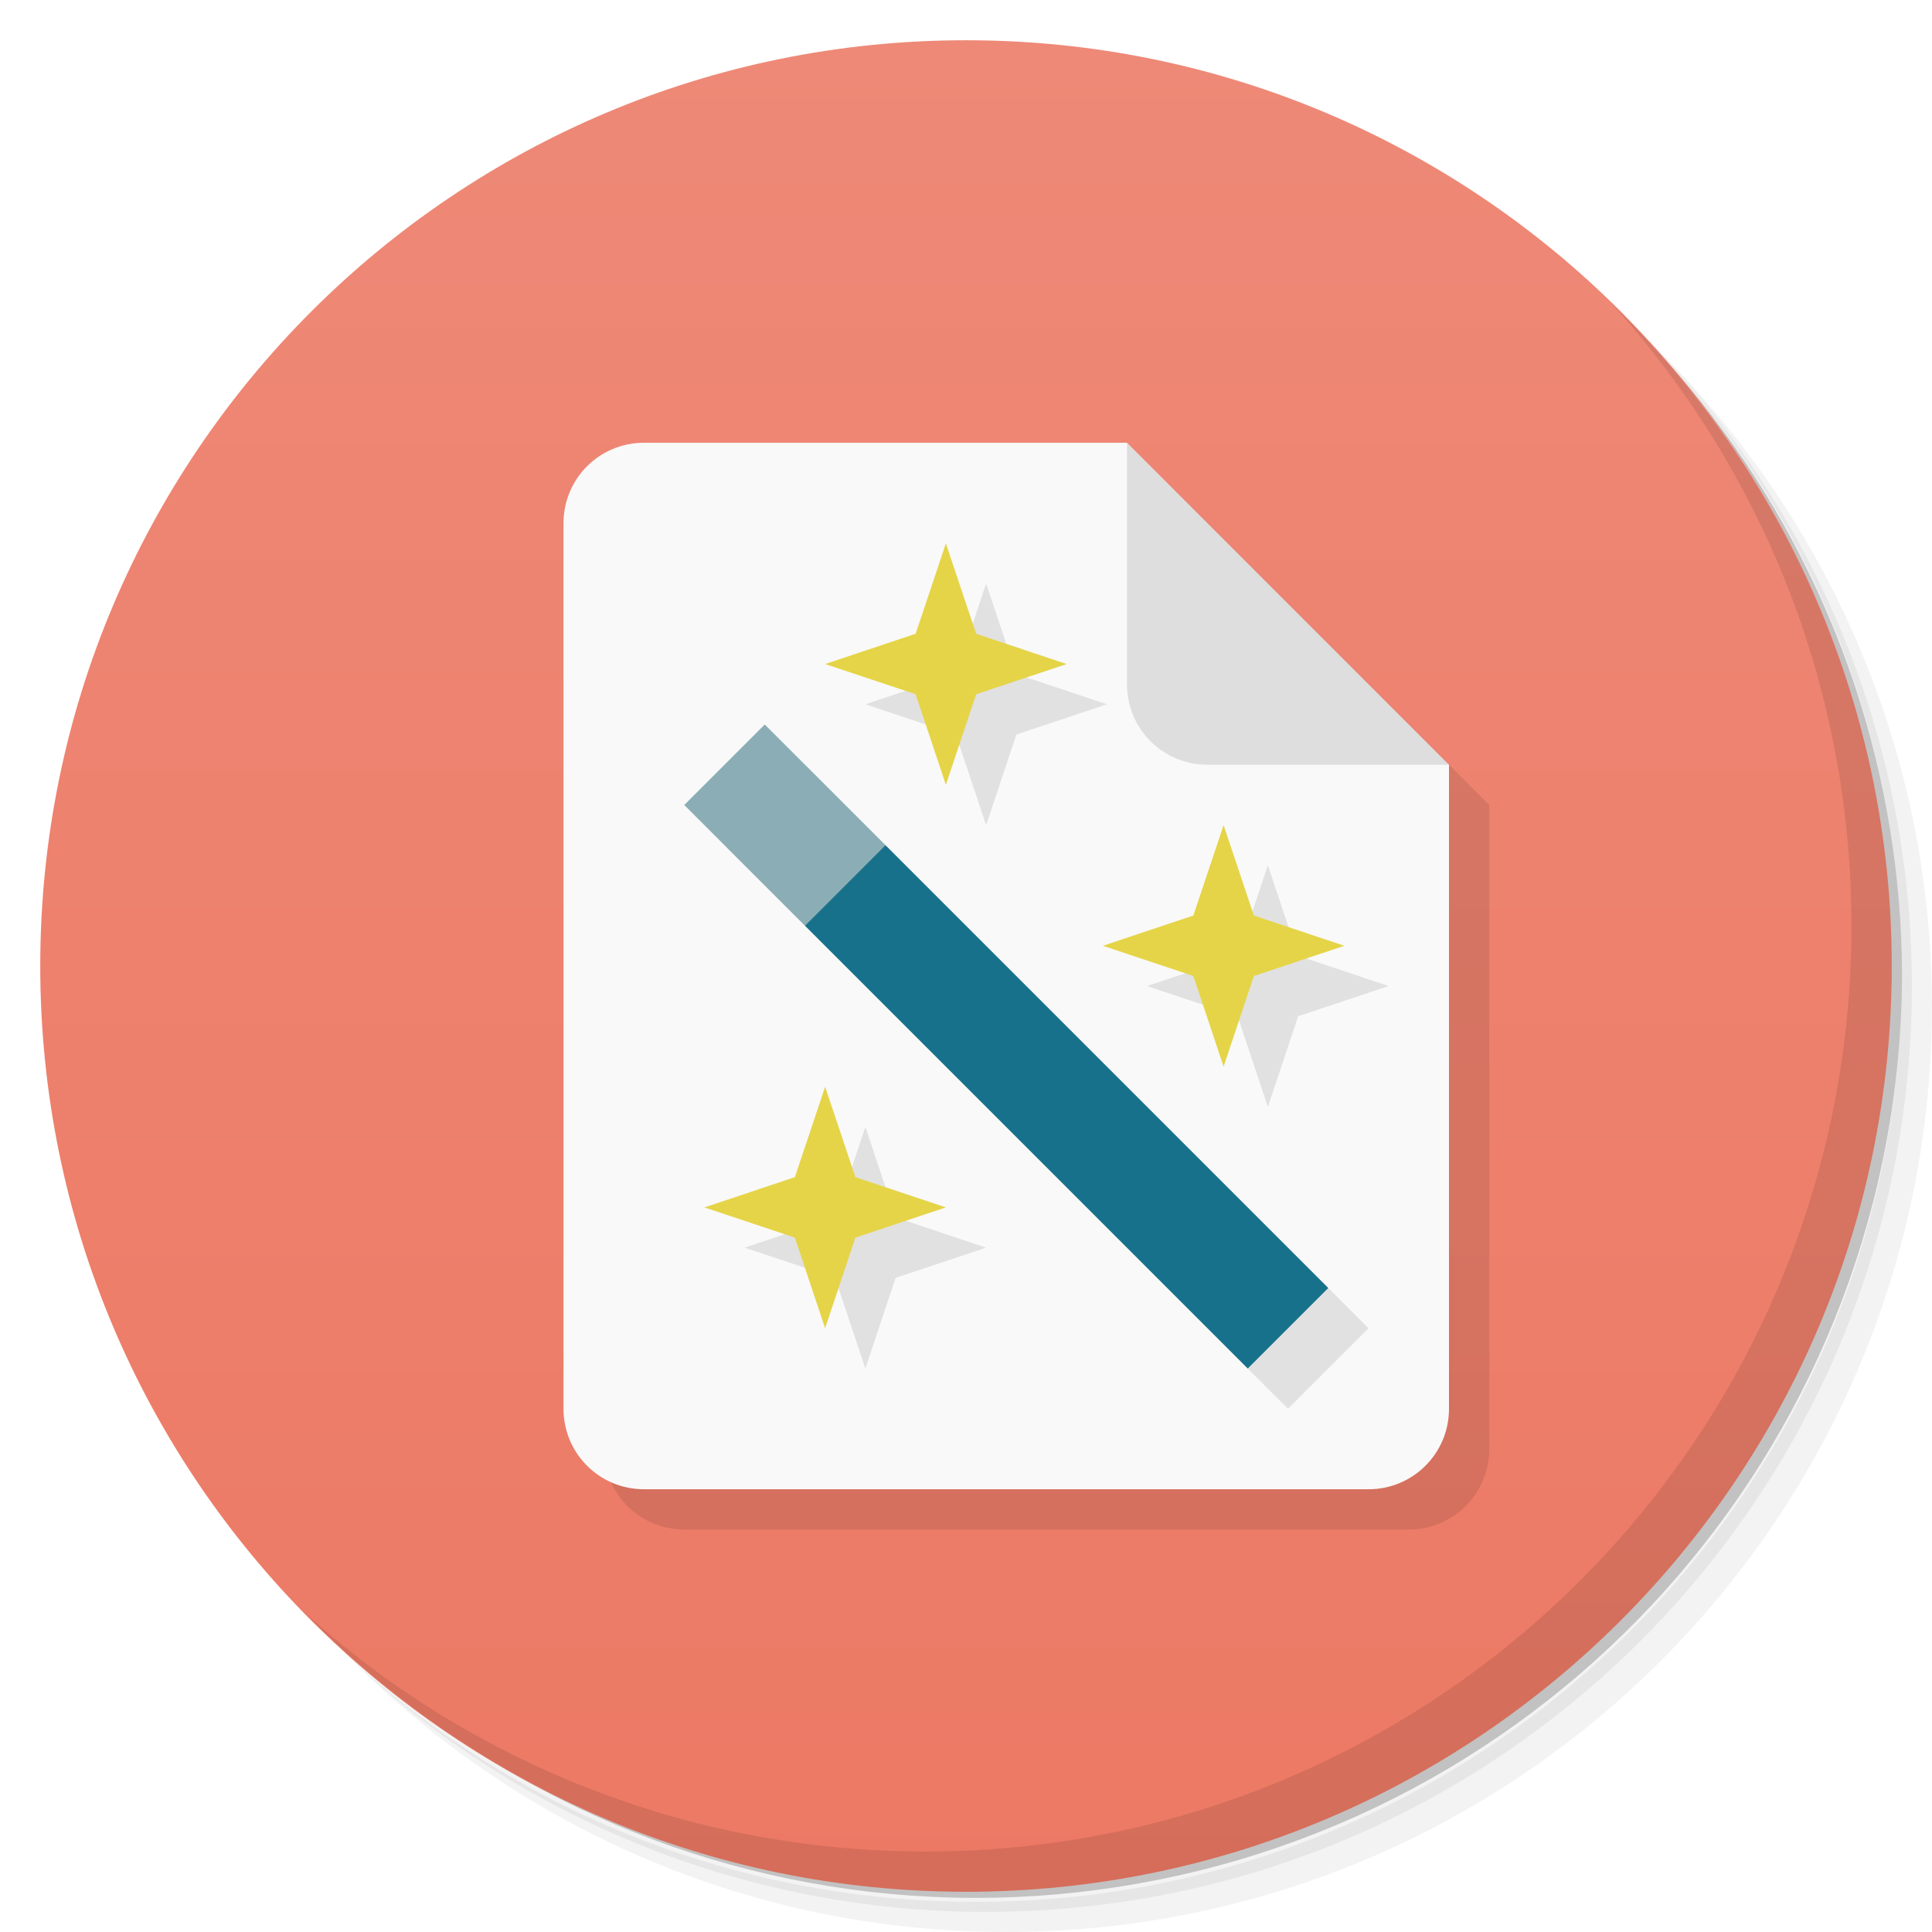
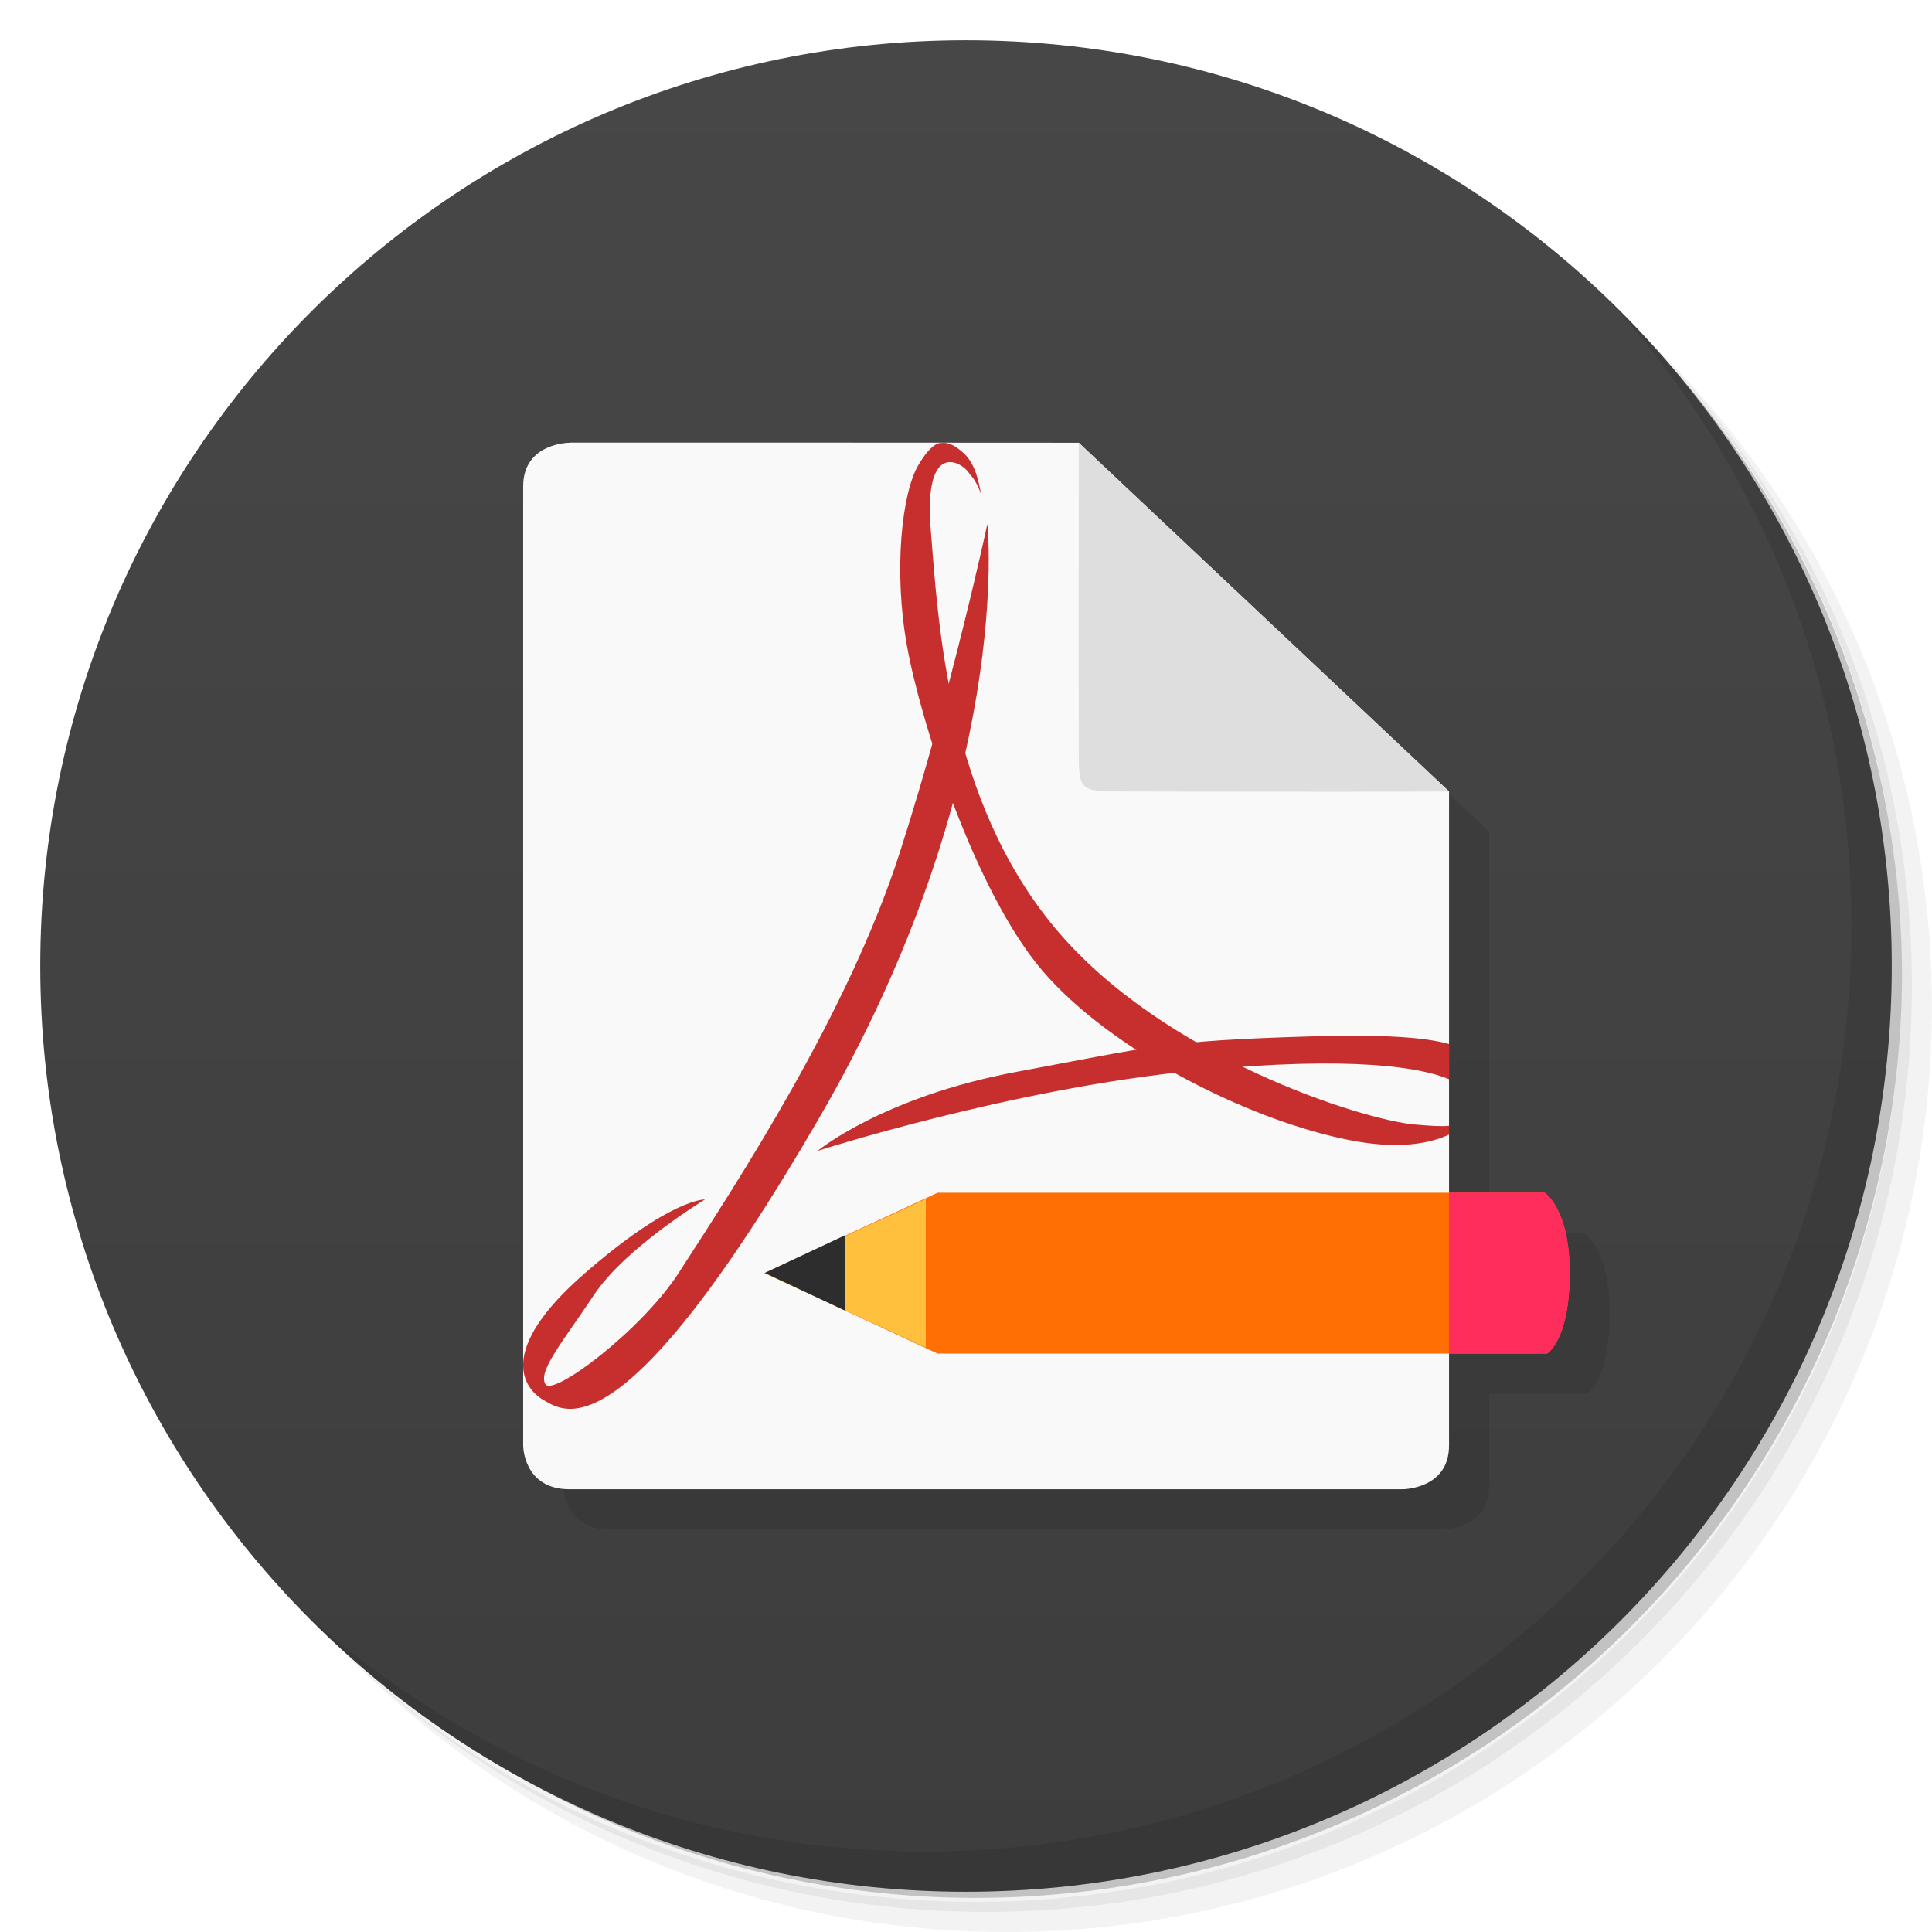
<svg xmlns="http://www.w3.org/2000/svg" version="1.1" viewBox="0 0 48 48">
  <defs>
-     <linearGradient id="bg" x2="0" y1="1" y2="47" gradientUnits="userSpaceOnUse">
-       <stop style="stop-color:#ee8977" offset="0" />
-       <stop style="stop-color:#ec7964" offset="1" />
+     <linearGradient id="bg" x1="1" x2="47" gradientTransform="matrix(0 -1 1 0 -1.5e-6 48)" gradientUnits="userSpaceOnUse">
+       <stop style="stop-color:#3d3d3d" offset="0" />
+       <stop style="stop-color:#474747" offset="1" />
    </linearGradient>
  </defs>
  <path d="m36.31 5c5.859 4.062 9.688 10.831 9.688 18.5 0 12.426-10.07 22.5-22.5 22.5-7.669 0-14.438-3.828-18.5-9.688 1.037 1.822 2.306 3.499 3.781 4.969 4.085 3.712 9.514 5.969 15.469 5.969 12.703 0 23-10.298 23-23 0-5.954-2.256-11.384-5.969-15.469-1.469-1.475-3.147-2.744-4.969-3.781zm4.969 3.781c3.854 4.113 6.219 9.637 6.219 15.719 0 12.703-10.297 23-23 23-6.081 0-11.606-2.364-15.719-6.219 4.16 4.144 9.883 6.719 16.219 6.719 12.703 0 23-10.298 23-23 0-6.335-2.575-12.06-6.719-16.219z" style="opacity:.05" />
  <path d="m41.28 8.781c3.712 4.085 5.969 9.514 5.969 15.469 0 12.703-10.297 23-23 23-5.954 0-11.384-2.256-15.469-5.969 4.113 3.854 9.637 6.219 15.719 6.219 12.703 0 23-10.298 23-23 0-6.081-2.364-11.606-6.219-15.719z" style="opacity:.1" />
  <path d="m31.25 2.375c8.615 3.154 14.75 11.417 14.75 21.13 0 12.426-10.07 22.5-22.5 22.5-9.708 0-17.971-6.135-21.12-14.75a23 23 0 0 0 44.875-7 23 23 0 0 0-16-21.875z" style="opacity:.2" />
-   <circle cx="24" cy="24" r="23" style="fill:url(#bg)" />
+   <path d="m24 1c12.703 0 23 10.297 23 23s-10.297 23-23 23-23-10.297-23-23 10.297-23 23-23z" style="fill:url(#bg)" />
+   <g transform="translate(1,1)">
+     <g style="opacity:.1">
+       <path transform="translate(-1,-1)" d="m15.15 11.996-4e-3 4e-3s-1.152 0-1.152 1.082v23.832s0 1.086 1.152 1.086h20.699s1.152 0 1.152-1.086v-2.285h2.432s0.563-0.324 0.563-2c0-1.609-0.633-1.996-0.633-1.996h-2.361v-9.969l-9.199-8.664c-4.273-4e-3 -10.05-4e-3 -12.648-4e-3z" />
+     </g>
+   </g>
+   <path d="m14.15 11s-1.152 0-1.152 1.082v23.832s0 1.086 1.152 1.086h20.699s1.152 0 1.152-1.086v-16.25l-9.199-8.664c-4.273-4e-3 -10.05-4e-3 -12.648-4e-3m-4e-3 4e-3" style="fill:#f9f9f9" />
+   <path d="m38.434 33.629s0.563-0.324 0.563-2c0-1.609-0.633-1.996-0.633-1.996h-15.07l-4.297 1.996 4.297 2m15.14 0" style="fill:#ff6f03" />
+   <path d="m23 29.789-4 1.844 4 1.844m0-3.688" style="fill:#ffc13d" />
+   <path d="m21 30.688-2 0.938 2 0.938m0-1.875" style="fill:#2d2d2d" />
+   <path d="m36 29.629v4h2.438s0.563-0.324 0.563-2c0-1.613-0.625-2-0.625-2m-2.375 0" style="fill:#ff2d5b" />
+   <path d="m24.531 13.02s0.691 6.371-4.191 14.777c-4.883 8.41-6.316 7.281-6.828 6.992-0.516-0.293-1.176-1.238 0.992-3.133 2.164-1.891 3.01-1.855 3.01-1.855s-1.98 1.199-2.754 2.367c-0.773 1.164-1.398 1.891-1.211 2.219 0.184 0.328 2.395-1.34 3.313-2.762 1.457-2.254 4.211-6.449 5.496-10.453 1.285-4 2.172-8.152 2.172-8.152m4e-3 0" style="fill:#c72f2f" />
+   <path d="m23.375 11c-0.191 0.035-0.359 0.219-0.563 0.563-0.406 0.691-0.613 2.613-0.281 4.469 0.328 1.859 1.688 6.129 3.375 8.094 1.688 1.965 5.066 3.68 7.563 4.188 1.289 0.266 2.078 0.086 2.531-0.125v-0.219c-0.199 0.02-0.473 0-0.844-0.031-1.285-0.109-6.258-1.668-8.938-4.875-2.68-3.203-2.91-7.613-3.094-9.906s0.82-1.664 0.969-1.375c0.113 0.105 0.223 0.32 0.281 0.5-0.055-0.305-0.133-0.727-0.406-1-0.203-0.191-0.402-0.313-0.594-0.273" style="fill:#c72f2f" />
+   <path d="m32.531 25.75c-3.633 0.109-3.91 0.254-7.25 0.875-3.34 0.617-4.969 1.969-4.969 1.969s4.848-1.563 9.438-2c3.863-0.367 5.559-0.074 6.25 0.219v-0.875c-0.598-0.168-1.621-0.242-3.469-0.188" style="fill:#c72f2f" />
+   <path d="m36 19.664-9.199-8.664c-4e-3 4.332 0 6.496 0 7.582 0 1.082 0 1.082 1.152 1.082s4.711 0.016 8.05 0m-4e-3 0" style="fill:#dedede" />
  <path d="m40.03 7.531c3.712 4.084 5.969 9.514 5.969 15.469 0 12.703-10.297 23-23 23-5.954 0-11.384-2.256-15.469-5.969 4.178 4.291 10.01 6.969 16.469 6.969 12.703 0 23-10.298 23-23 0-6.462-2.677-12.291-6.969-16.469z" style="opacity:.1" />
-   <path d="m17 12c-1.108 0-2 0.892-2 2v22c0 1.108 0.892 2 2 2h18c1.108 0 2-0.892 2-2v-16l-8-8z" style="opacity:.1" />
-   <path d="m16 11h12l3 5 5 3v16c0 1.108-0.892 2-2 2h-18c-1.108 0-2-0.892-2-2v-22c0-1.108 0.892-2 2-2z" style="fill:#f9f9f9" />
-   <path d="m28 11v6c0 1.108 0.892 2 2 2h6z" style="fill:#dedede" />
-   <path d="m24.5 14.5-0.752 2.246-2.248 0.752 2.248 0.75 0.752 2.252 0.752-2.252 2.248-0.75-2.248-0.752zm-4.5 4.5-2 2 14 14 2-2zm11.5 2.5-0.752 2.246-2.248 0.752 2.248 0.75 0.752 2.252 0.752-2.252 2.248-0.75-2.248-0.752zm-10 6.5-0.752 2.246-2.248 0.752 2.248 0.75 0.752 2.252 0.752-2.252 2.248-0.75-2.248-0.752z" style="opacity:.1" />
-   <path d="m23.5 13.5-0.752 2.246-2.248 0.752 2.248 0.75 0.752 2.252 0.752-2.252 2.248-0.75-2.248-0.752-0.752-2.246zm6.9 7-0.752 2.246-2.248 0.752 2.248 0.75 0.752 2.252 0.752-2.252 2.248-0.75-2.248-0.752-0.752-2.246zm-9.9 6.5-0.752 2.246-2.248 0.752 2.248 0.75 0.752 2.252 0.752-2.252 2.248-0.75-2.248-0.752-0.752-2.246z" style="fill:#e5d447" />
-   <path d="m20 23v-2h2l11 11-2 2z" style="fill:#18718b" />
-   <path d="m17 20 2-2 3 3-2 2z" style="fill:#8baeb6" />
</svg>
